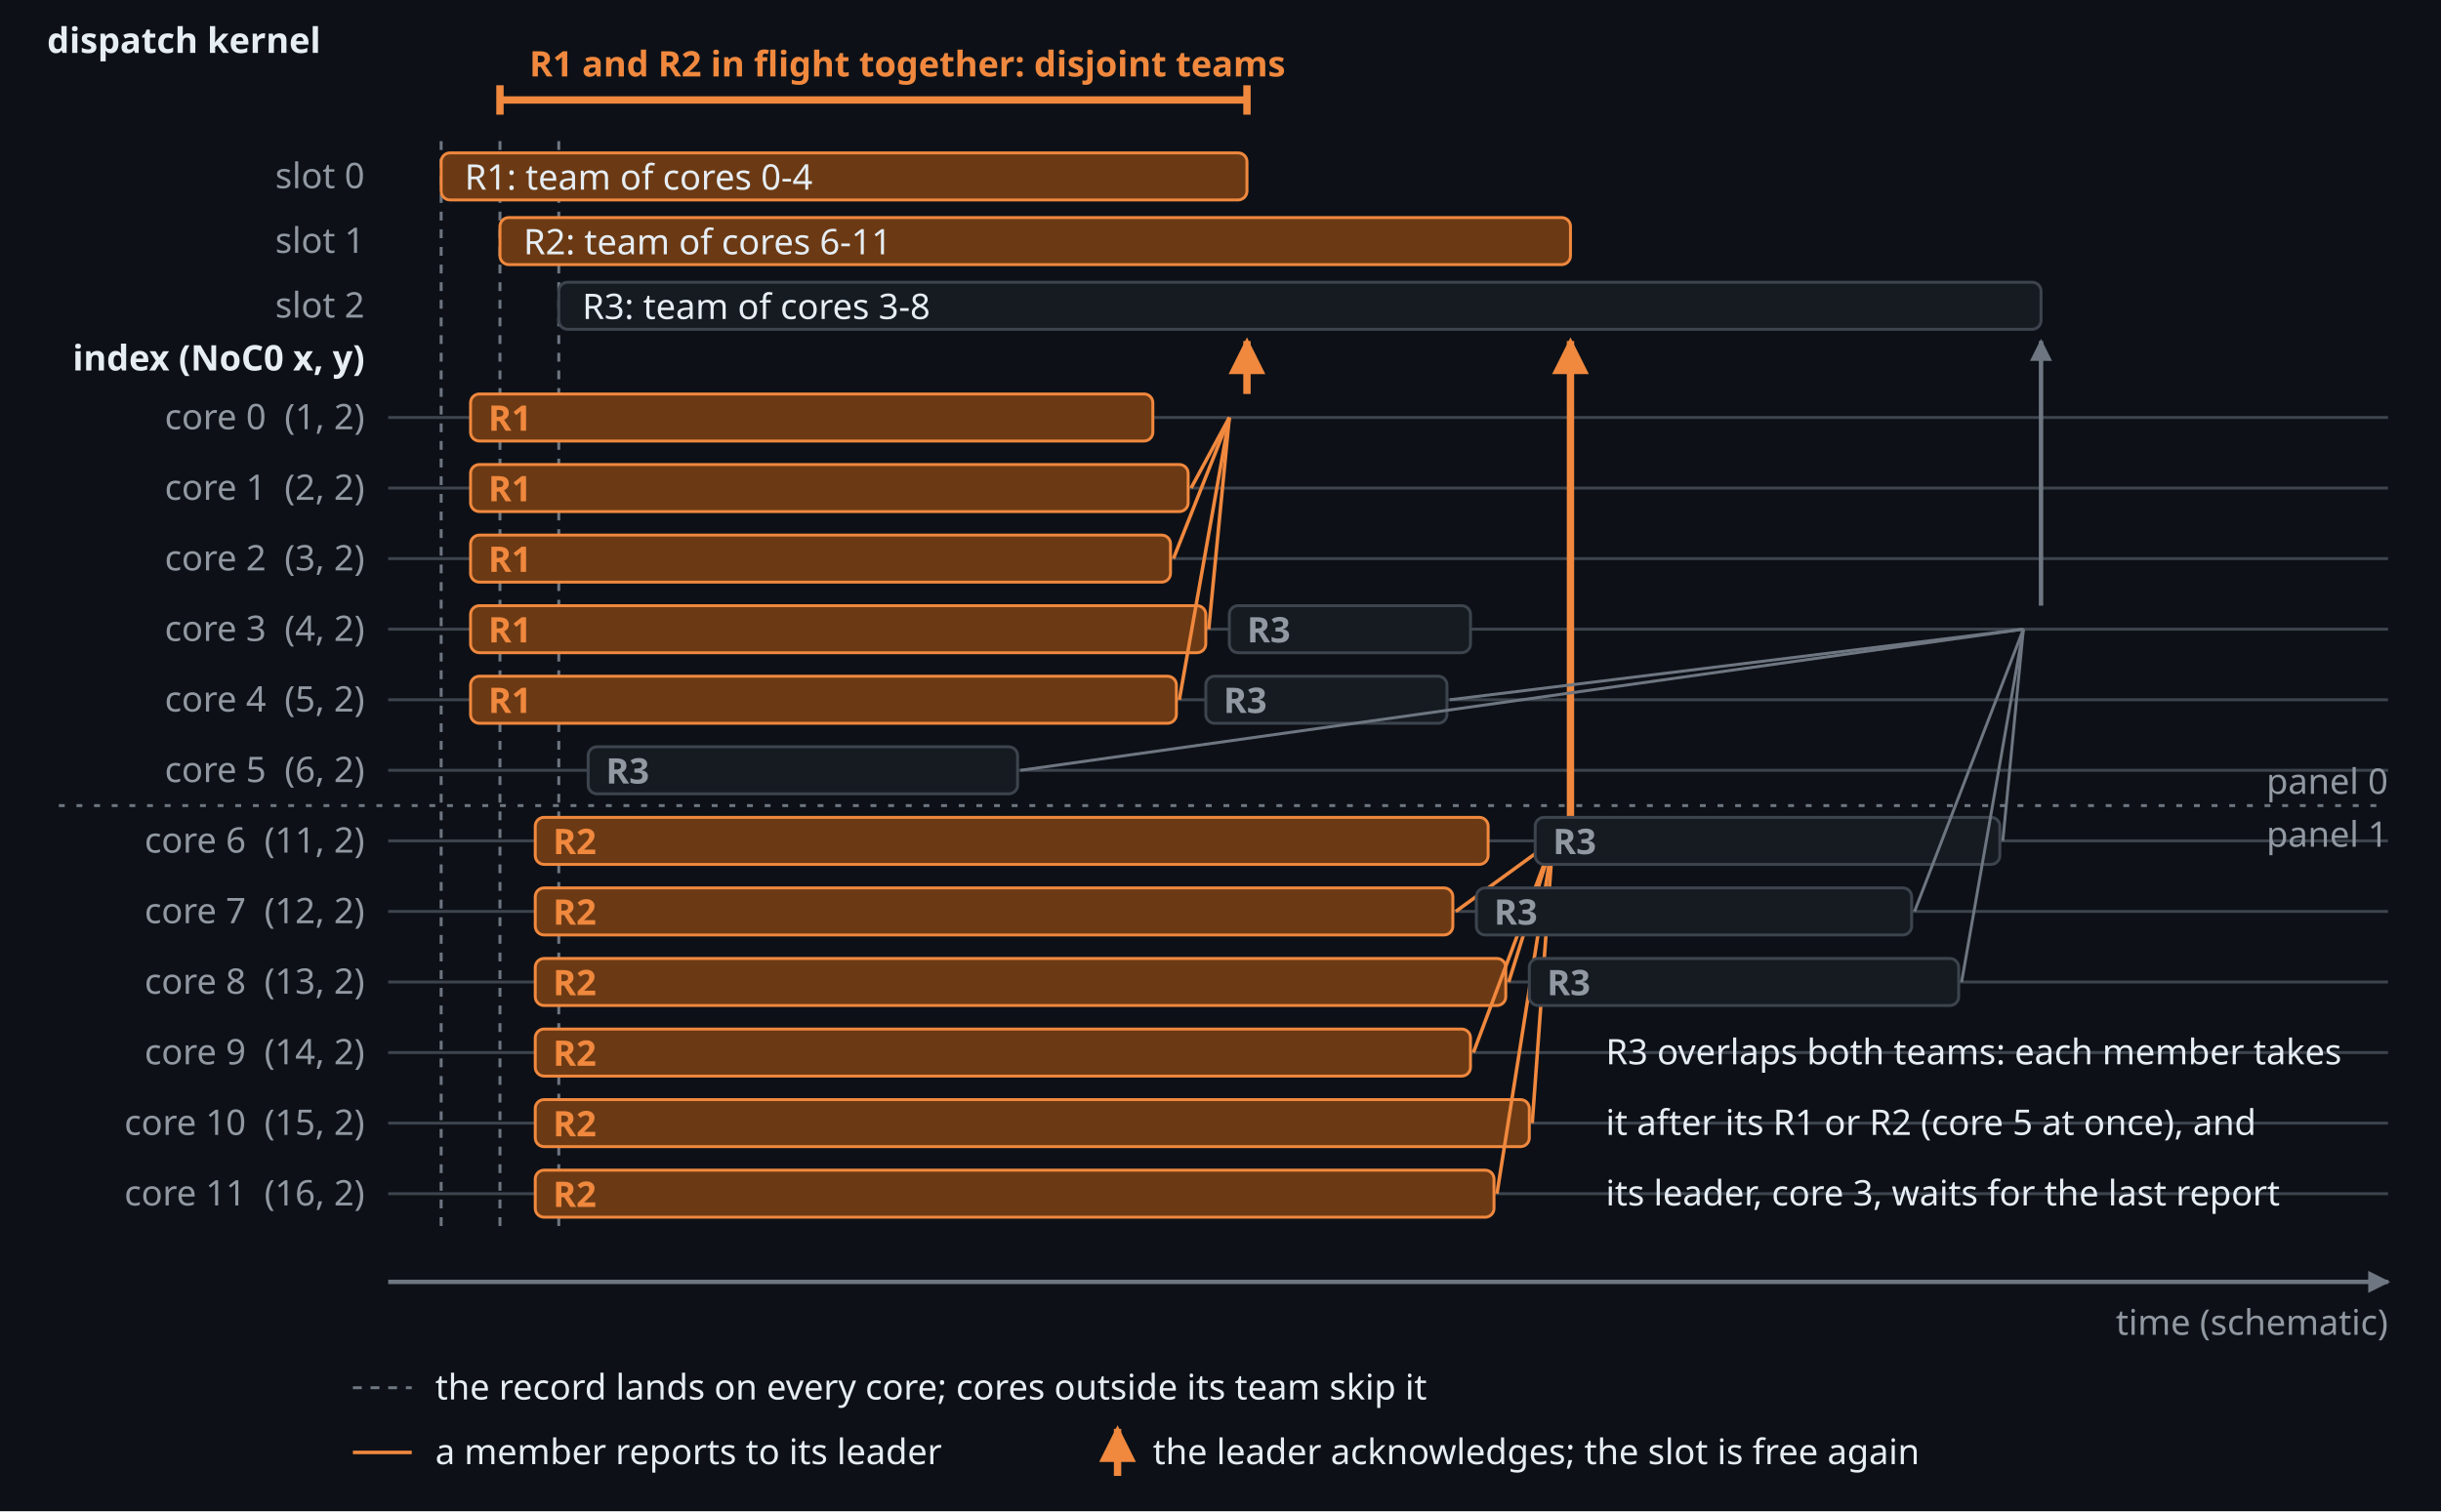
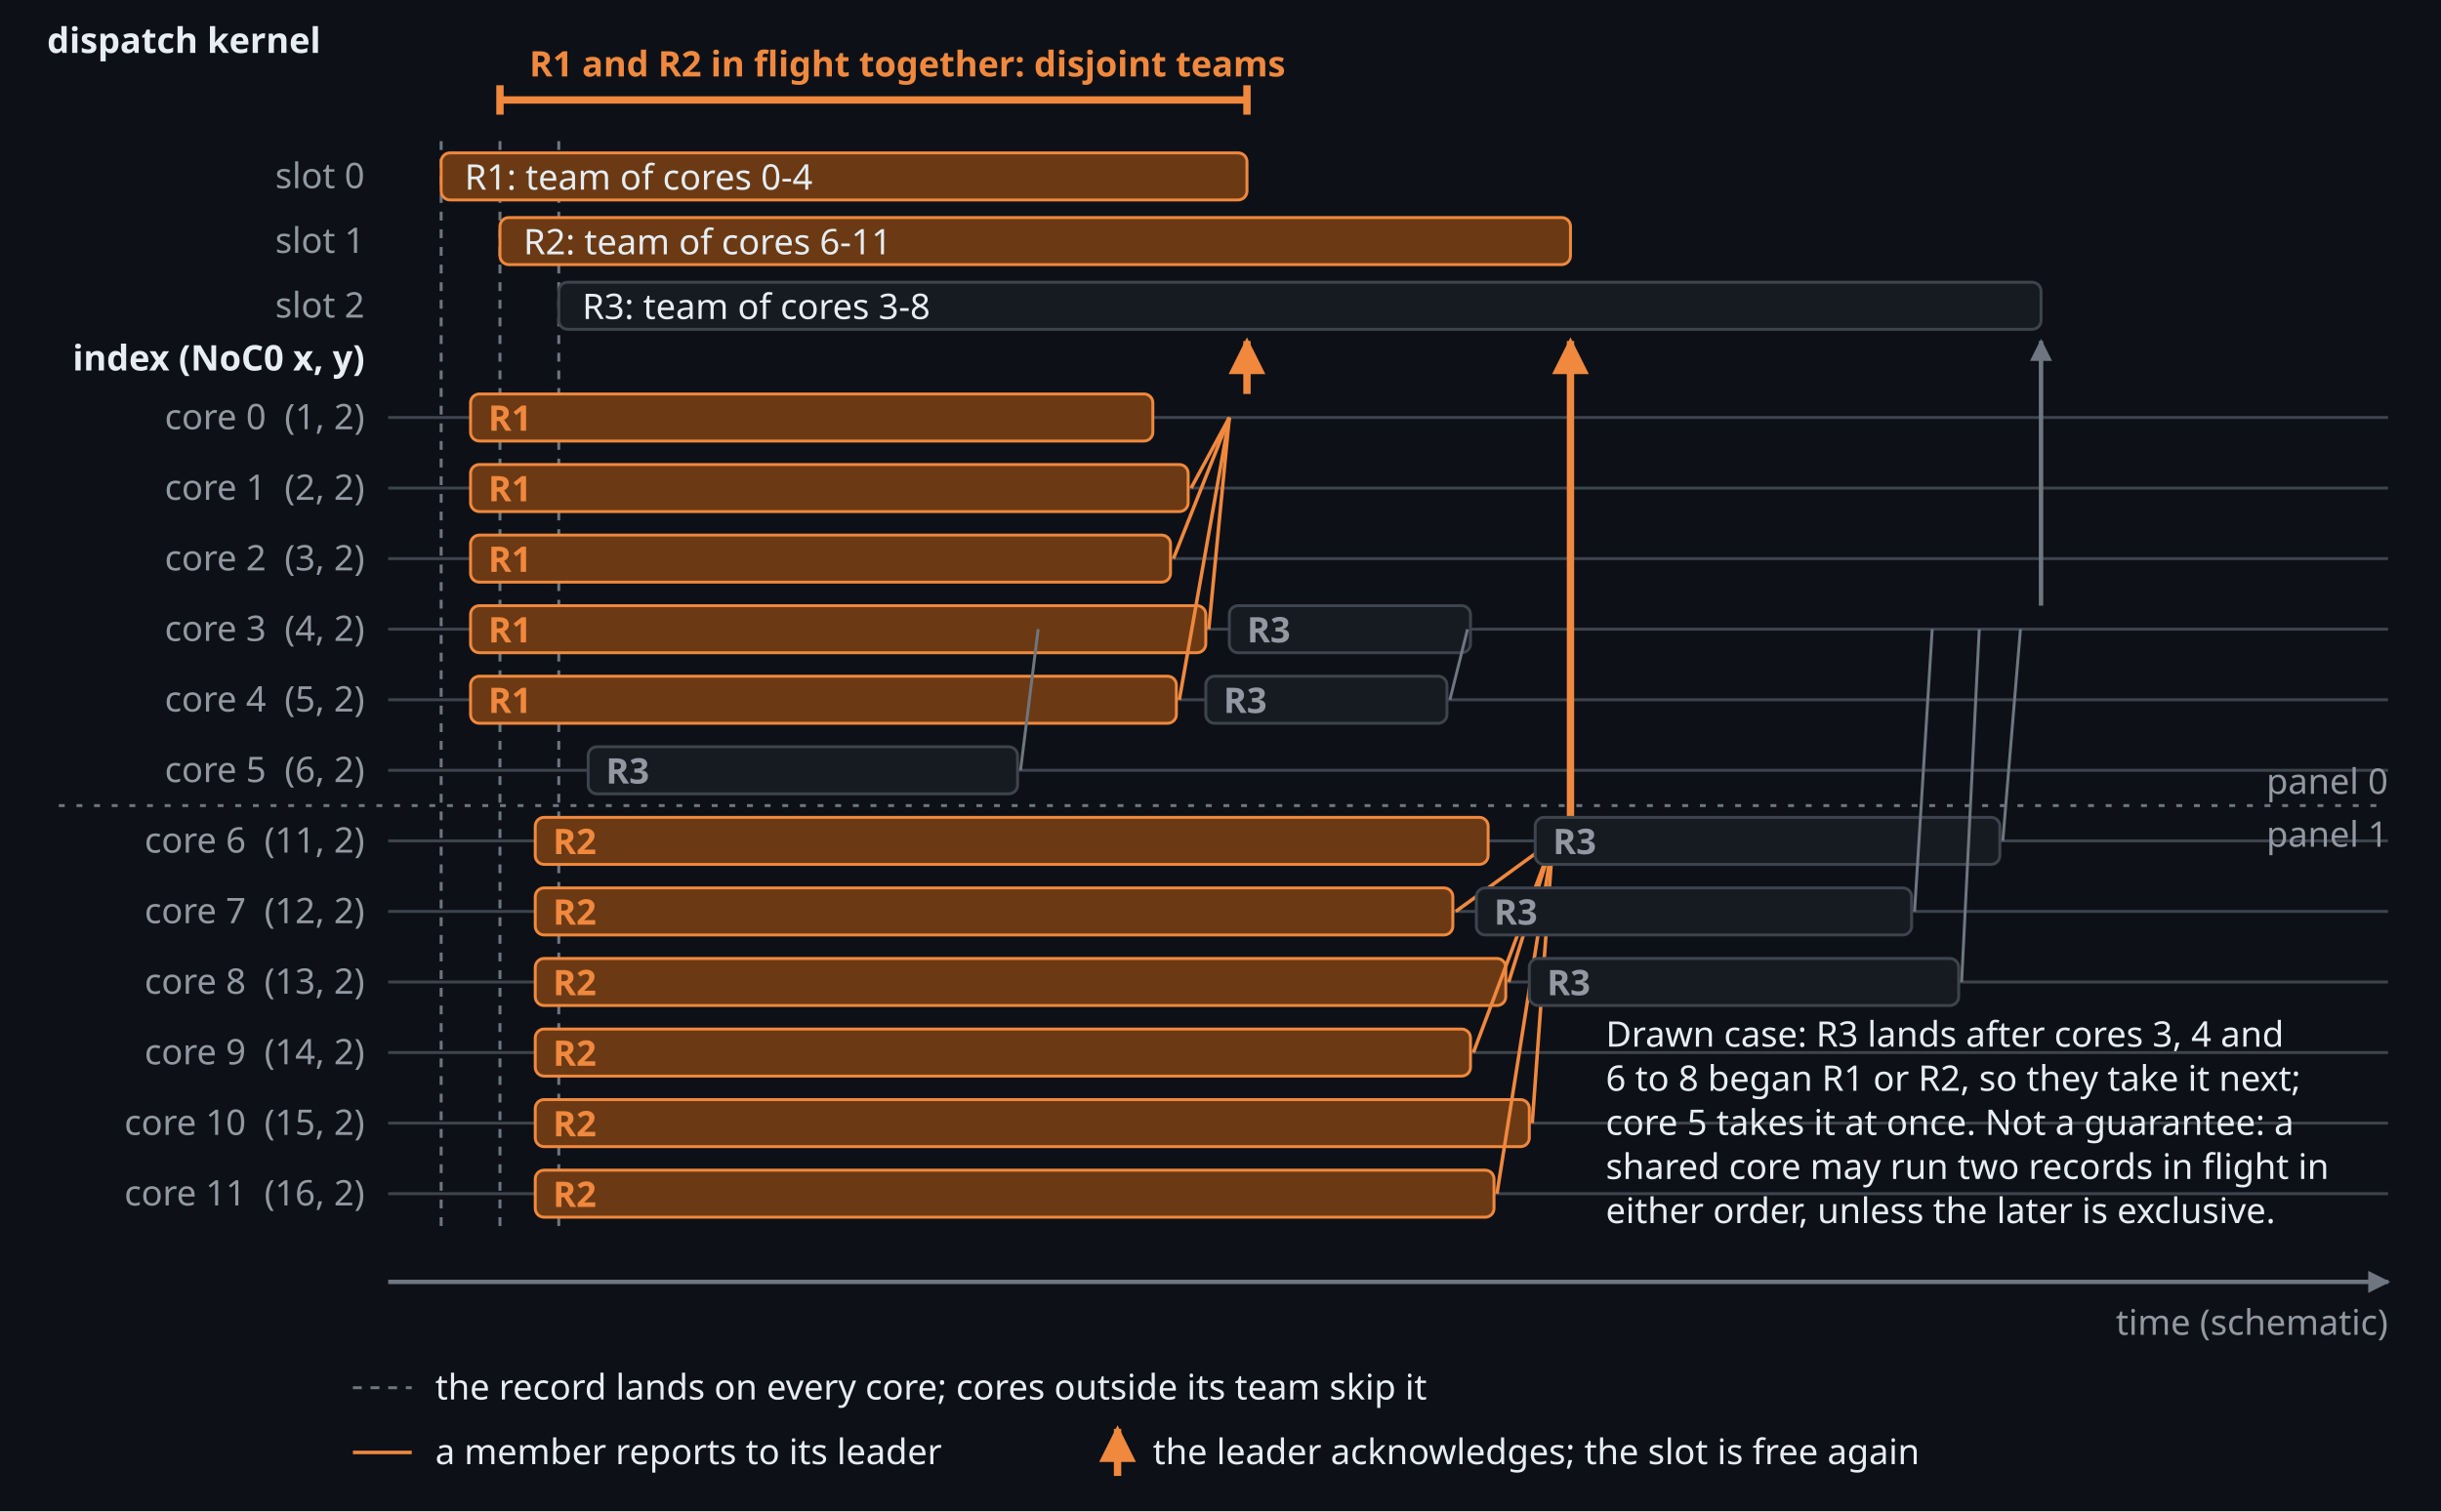
<svg xmlns="http://www.w3.org/2000/svg" width="830" height="514" viewBox="0 0 830 514" role="img">
  <style>
  text { font-family: -apple-system, 'Segoe UI', 'Noto Sans', Helvetica, Arial, sans-serif; font-size: 13px; fill: #e6edf3; }
  .mono { font-family: ui-monospace, SFMono-Regular, Menlo, Consolas, 'DejaVu Sans Mono', monospace; }
  .b { font-weight: 600; }
  .h { font-size: 14px; font-weight: 600; }
  .m { fill: #9198a1; }
  .a { fill: #f0883e; }
  .s { font-size: 12px; }
  .box { fill: #161b22; stroke: #3d444d; stroke-width: 1; }
  .plan { fill: none; stroke: #6e7681; stroke-width: 1; stroke-dasharray: 5 4; }
  .dram { fill: #2d3540; stroke: none; }
  .edge { fill: #161b22; stroke: #3d444d; stroke-width: 1; }
  .off { fill: none; stroke: #3d444d; stroke-width: 1; stroke-dasharray: 3 3; }
  .hot { fill: #f0883e; stroke: none; }
  .on { fill: #0d1117; }
  .cell { fill: #21262d; stroke: none; }
  .team { fill: #6b3a14; stroke: #f0883e; stroke-width: 1; }
  .abox { fill: #2d1a0c; stroke: #f0883e; stroke-width: 1.5; }
  .ln { stroke: #6e7681; stroke-width: 1.5; fill: none; }
  .thin { stroke: #6e7681; stroke-width: 1; fill: none; }
  .grid { stroke: #3d444d; stroke-width: 1; fill: none; }
  .al { stroke: #f0883e; stroke-width: 2.5; fill: none; }
  .ad { stroke: #f0883e; stroke-width: 2; fill: none; stroke-dasharray: 6 4; }
  .athin { stroke: #f0883e; stroke-width: 1.2; fill: none; }
</style>
  <defs>
    <marker id="ha" viewBox="0 0 10 10" refX="9" refY="5" markerWidth="5" markerHeight="5" orient="auto-start-reverse">
      <path d="M0,0 L10,5 L0,10 z" fill="#f0883e" />
    </marker>
    <marker id="hl" viewBox="0 0 10 10" refX="9" refY="5" markerWidth="5" markerHeight="5" orient="auto-start-reverse">
      <path d="M0,0 L10,5 L0,10 z" fill="#6e7681" />
    </marker>
  </defs>
  <rect width="830" height="514" fill="#0d1117" />
  <text x="16" y="18" class="b s" xml:space="preserve">dispatch kernel</text>
  <text x="124" y="64" class="s m" text-anchor="end" xml:space="preserve">slot 0</text>
  <text x="124" y="86" class="s m" text-anchor="end" xml:space="preserve">slot 1</text>
  <text x="124" y="108" class="s m" text-anchor="end" xml:space="preserve">slot 2</text>
  <text x="124" y="146" class="s m" text-anchor="end" xml:space="preserve">core 0  (1, 2)</text>
  <line x1="132" y1="142" x2="812" y2="142" class="grid" />
  <text x="124" y="170" class="s m" text-anchor="end" xml:space="preserve">core 1  (2, 2)</text>
  <line x1="132" y1="166" x2="812" y2="166" class="grid" />
  <text x="124" y="194" class="s m" text-anchor="end" xml:space="preserve">core 2  (3, 2)</text>
  <line x1="132" y1="190" x2="812" y2="190" class="grid" />
  <text x="124" y="218" class="s m" text-anchor="end" xml:space="preserve">core 3  (4, 2)</text>
  <line x1="132" y1="214" x2="812" y2="214" class="grid" />
  <text x="124" y="242" class="s m" text-anchor="end" xml:space="preserve">core 4  (5, 2)</text>
  <line x1="132" y1="238" x2="812" y2="238" class="grid" />
  <text x="124" y="266" class="s m" text-anchor="end" xml:space="preserve">core 5  (6, 2)</text>
  <line x1="132" y1="262" x2="812" y2="262" class="grid" />
  <text x="124" y="290" class="s m" text-anchor="end" xml:space="preserve">core 6  (11, 2)</text>
  <line x1="132" y1="286" x2="812" y2="286" class="grid" />
  <text x="124" y="314" class="s m" text-anchor="end" xml:space="preserve">core 7  (12, 2)</text>
  <line x1="132" y1="310" x2="812" y2="310" class="grid" />
  <text x="124" y="338" class="s m" text-anchor="end" xml:space="preserve">core 8  (13, 2)</text>
  <line x1="132" y1="334" x2="812" y2="334" class="grid" />
  <text x="124" y="362" class="s m" text-anchor="end" xml:space="preserve">core 9  (14, 2)</text>
  <line x1="132" y1="358" x2="812" y2="358" class="grid" />
  <text x="124" y="386" class="s m" text-anchor="end" xml:space="preserve">core 10  (15, 2)</text>
  <line x1="132" y1="382" x2="812" y2="382" class="grid" />
  <text x="124" y="410" class="s m" text-anchor="end" xml:space="preserve">core 11  (16, 2)</text>
  <line x1="132" y1="406" x2="812" y2="406" class="grid" />
  <text x="124" y="126" class="s b" text-anchor="end" xml:space="preserve">index (NoC0 x, y)</text>
  <line x1="20" y1="274" x2="812" y2="274" class="thin" stroke-dasharray="2 4" />
  <text x="812" y="270" class="s m" text-anchor="end" xml:space="preserve">panel 0</text>
  <text x="812" y="288" class="s m" text-anchor="end" xml:space="preserve">panel 1</text>
  <line x1="150" y1="48" x2="150" y2="418" class="thin" stroke-dasharray="3 3" />
  <line x1="170" y1="48" x2="170" y2="418" class="thin" stroke-dasharray="3 3" />
  <line x1="190" y1="48" x2="190" y2="418" class="thin" stroke-dasharray="3 3" />
  <rect x="150" y="52" width="274" height="16" rx="3" class="team" />
  <text x="158" y="64.5" class="s" xml:space="preserve">R1: team of cores 0-4</text>
  <rect x="160" y="134" width="232" height="16" rx="3" class="team" />
  <text x="166" y="146.5" class="s b a" xml:space="preserve">R1</text>
  <rect x="160" y="158" width="244" height="16" rx="3" class="team" />
  <text x="166" y="170.5" class="s b a" xml:space="preserve">R1</text>
  <rect x="160" y="182" width="238" height="16" rx="3" class="team" />
  <text x="166" y="194.5" class="s b a" xml:space="preserve">R1</text>
  <rect x="160" y="206" width="250" height="16" rx="3" class="team" />
  <text x="166" y="218.5" class="s b a" xml:space="preserve">R1</text>
  <rect x="160" y="230" width="240" height="16" rx="3" class="team" />
  <text x="166" y="242.5" class="s b a" xml:space="preserve">R1</text>
  <line x1="405" y1="166" x2="418" y2="142" class="athin" />
  <line x1="399" y1="190" x2="418" y2="142" class="athin" />
  <line x1="411" y1="214" x2="418" y2="142" class="athin" />
  <line x1="401" y1="238" x2="418" y2="142" class="athin" />
  <line x1="424" y1="134" x2="424" y2="116" class="al" marker-end="url(#ha)" />
  <rect x="170" y="74" width="364" height="16" rx="3" class="team" />
  <text x="178" y="86.5" class="s" xml:space="preserve">R2: team of cores 6-11</text>
  <rect x="182" y="278" width="324" height="16" rx="3" class="team" />
  <text x="188" y="290.5" class="s b a" xml:space="preserve">R2</text>
  <rect x="182" y="302" width="312" height="16" rx="3" class="team" />
  <text x="188" y="314.5" class="s b a" xml:space="preserve">R2</text>
  <rect x="182" y="326" width="330" height="16" rx="3" class="team" />
  <text x="188" y="338.5" class="s b a" xml:space="preserve">R2</text>
  <rect x="182" y="350" width="318" height="16" rx="3" class="team" />
  <text x="188" y="362.5" class="s b a" xml:space="preserve">R2</text>
  <rect x="182" y="374" width="338" height="16" rx="3" class="team" />
  <text x="188" y="386.5" class="s b a" xml:space="preserve">R2</text>
  <rect x="182" y="398" width="326" height="16" rx="3" class="team" />
  <text x="188" y="410.5" class="s b a" xml:space="preserve">R2</text>
  <line x1="495" y1="310" x2="528" y2="286" class="athin" />
  <line x1="513" y1="334" x2="528" y2="286" class="athin" />
  <line x1="501" y1="358" x2="528" y2="286" class="athin" />
  <line x1="521" y1="382" x2="528" y2="286" class="athin" />
  <line x1="509" y1="406" x2="528" y2="286" class="athin" />
  <line x1="534" y1="278" x2="534" y2="116" class="al" marker-end="url(#ha)" />
  <rect x="190" y="96" width="504" height="16" rx="3" class="box" />
  <text x="198" y="108.5" class="s" xml:space="preserve">R3: team of cores 3-8</text>
  <rect x="418" y="206" width="82" height="16" rx="3" class="box" />
  <text x="424" y="218.5" class="s b m" xml:space="preserve">R3</text>
  <rect x="410" y="230" width="82" height="16" rx="3" class="box" />
  <text x="416" y="242.5" class="s b m" xml:space="preserve">R3</text>
  <rect x="200" y="254" width="146" height="16" rx="3" class="box" />
  <text x="206" y="266.5" class="s b m" xml:space="preserve">R3</text>
  <rect x="522" y="278" width="158" height="16" rx="3" class="box" />
  <text x="528" y="290.5" class="s b m" xml:space="preserve">R3</text>
  <rect x="502" y="302" width="148" height="16" rx="3" class="box" />
  <text x="508" y="314.5" class="s b m" xml:space="preserve">R3</text>
  <rect x="520" y="326" width="146" height="16" rx="3" class="box" />
  <text x="526" y="338.5" class="s b m" xml:space="preserve">R3</text>
-   <line x1="493" y1="238" x2="688" y2="214" class="thin" />
-   <line x1="347" y1="262" x2="688" y2="214" class="thin" />
-   <line x1="681" y1="286" x2="688" y2="214" class="thin" />
-   <line x1="651" y1="310" x2="688" y2="214" class="thin" />
-   <line x1="667" y1="334" x2="688" y2="214" class="thin" />
+   <line x1="493" y1="238" x2="499" y2="214" class="thin" />
+   <line x1="347" y1="262" x2="353" y2="214" class="thin" />
+   <line x1="681" y1="286" x2="687" y2="214" class="thin" />
+   <line x1="651" y1="310" x2="657" y2="214" class="thin" />
+   <line x1="667" y1="334" x2="673" y2="214" class="thin" />
  <line x1="694" y1="206" x2="694" y2="116" class="ln" marker-end="url(#hl)" />
  <line x1="170" y1="34" x2="424" y2="34" class="al" />
  <line x1="170" y1="29" x2="170" y2="39" class="al" />
  <line x1="424" y1="29" x2="424" y2="39" class="al" />
  <text x="180" y="26" class="s b a" xml:space="preserve">R1 and R2 in flight together: disjoint teams</text>
-   <text x="546" y="362" class="s" xml:space="preserve">R3 overlaps both teams: each member takes</text>
-   <text x="546" y="386" class="s" xml:space="preserve">it after its R1 or R2 (core 5 at once), and</text>
-   <text x="546" y="410" class="s" xml:space="preserve">its leader, core 3, waits for the last report</text>
+   <text x="546" y="356" class="s" xml:space="preserve">Drawn case: R3 lands after cores 3, 4 and</text>
+   <text x="546" y="371" class="s" xml:space="preserve">6 to 8 began R1 or R2, so they take it next;</text>
+   <text x="546" y="386" class="s" xml:space="preserve">core 5 takes it at once. Not a guarantee: a</text>
+   <text x="546" y="401" class="s" xml:space="preserve">shared core may run two records in flight in</text>
+   <text x="546" y="416" class="s" xml:space="preserve">either order, unless the later is exclusive.</text>
  <line x1="132" y1="436" x2="812" y2="436" class="ln" marker-end="url(#hl)" />
  <text x="812" y="454" class="s m" text-anchor="end" xml:space="preserve">time (schematic)</text>
  <line x1="120" y1="472" x2="140" y2="472" class="thin" stroke-dasharray="3 3" />
  <text x="148" y="476" class="s" xml:space="preserve">the record lands on every core; cores outside its team skip it</text>
  <line x1="120" y1="494" x2="140" y2="494" class="athin" />
  <text x="148" y="498" class="s" xml:space="preserve">a member reports to its leader</text>
  <line x1="380" y1="502" x2="380" y2="486" class="al" marker-end="url(#ha)" />
  <text x="392" y="498" class="s" xml:space="preserve">the leader acknowledges; the slot is free again</text>
</svg>
